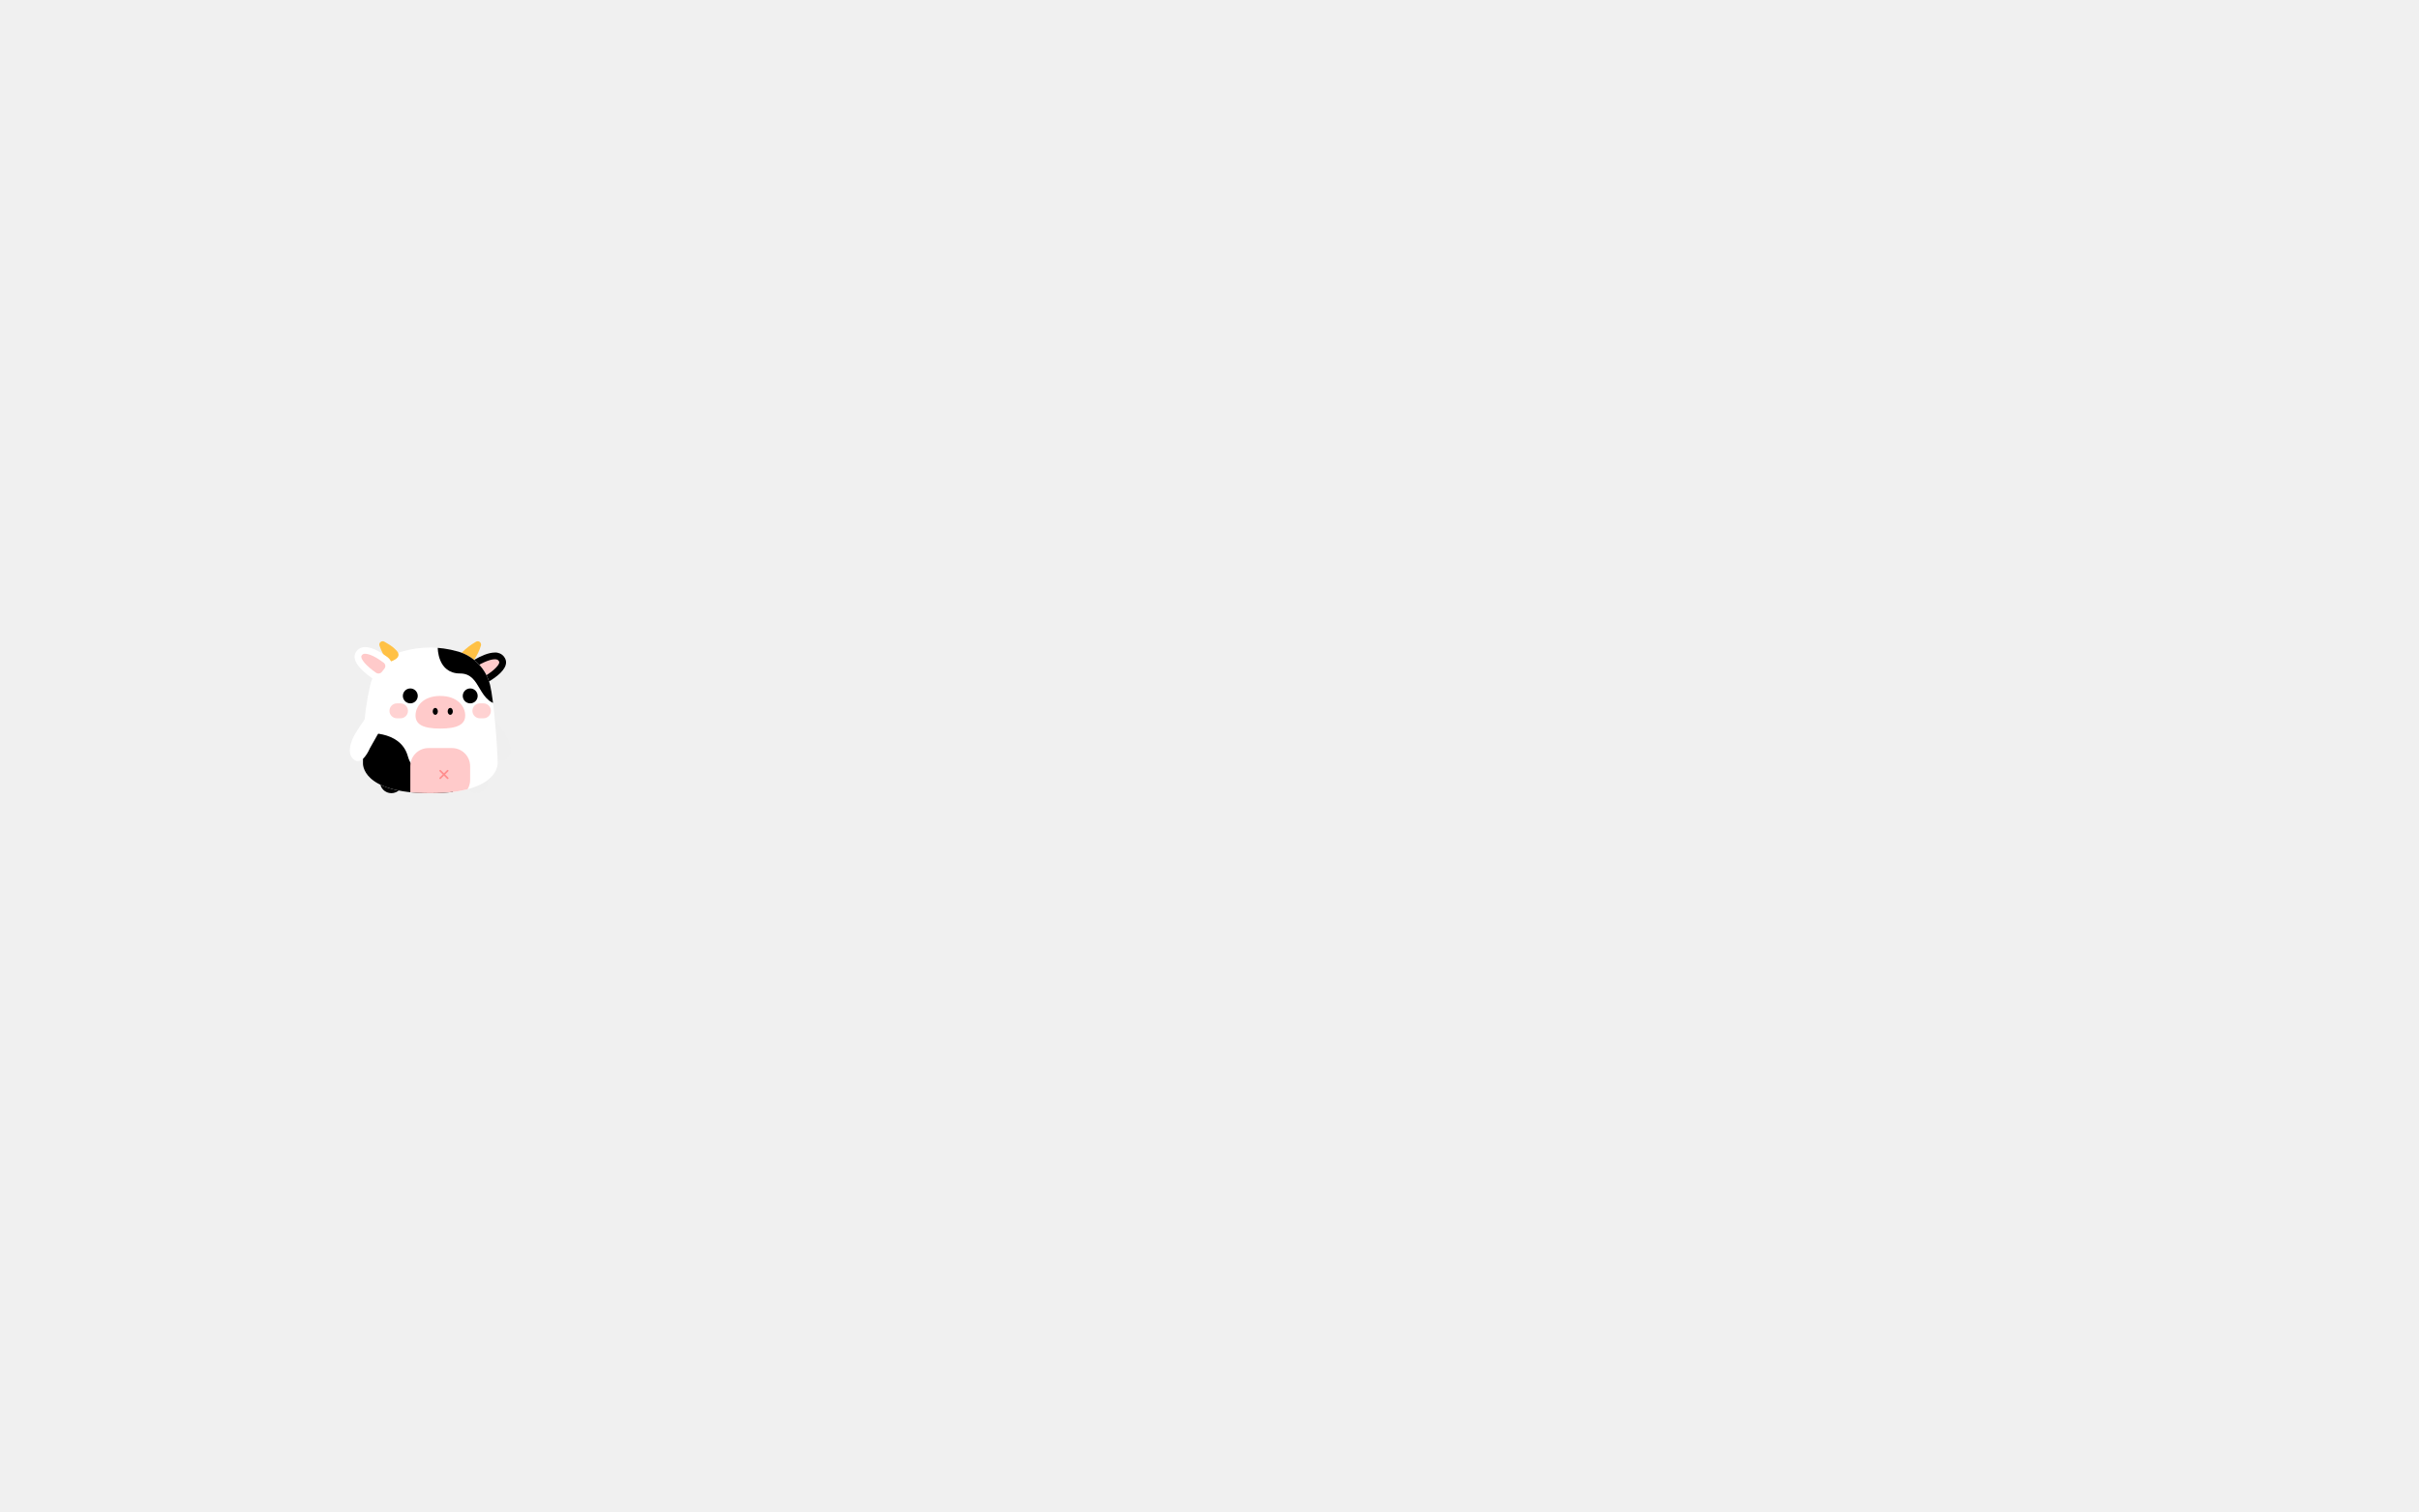
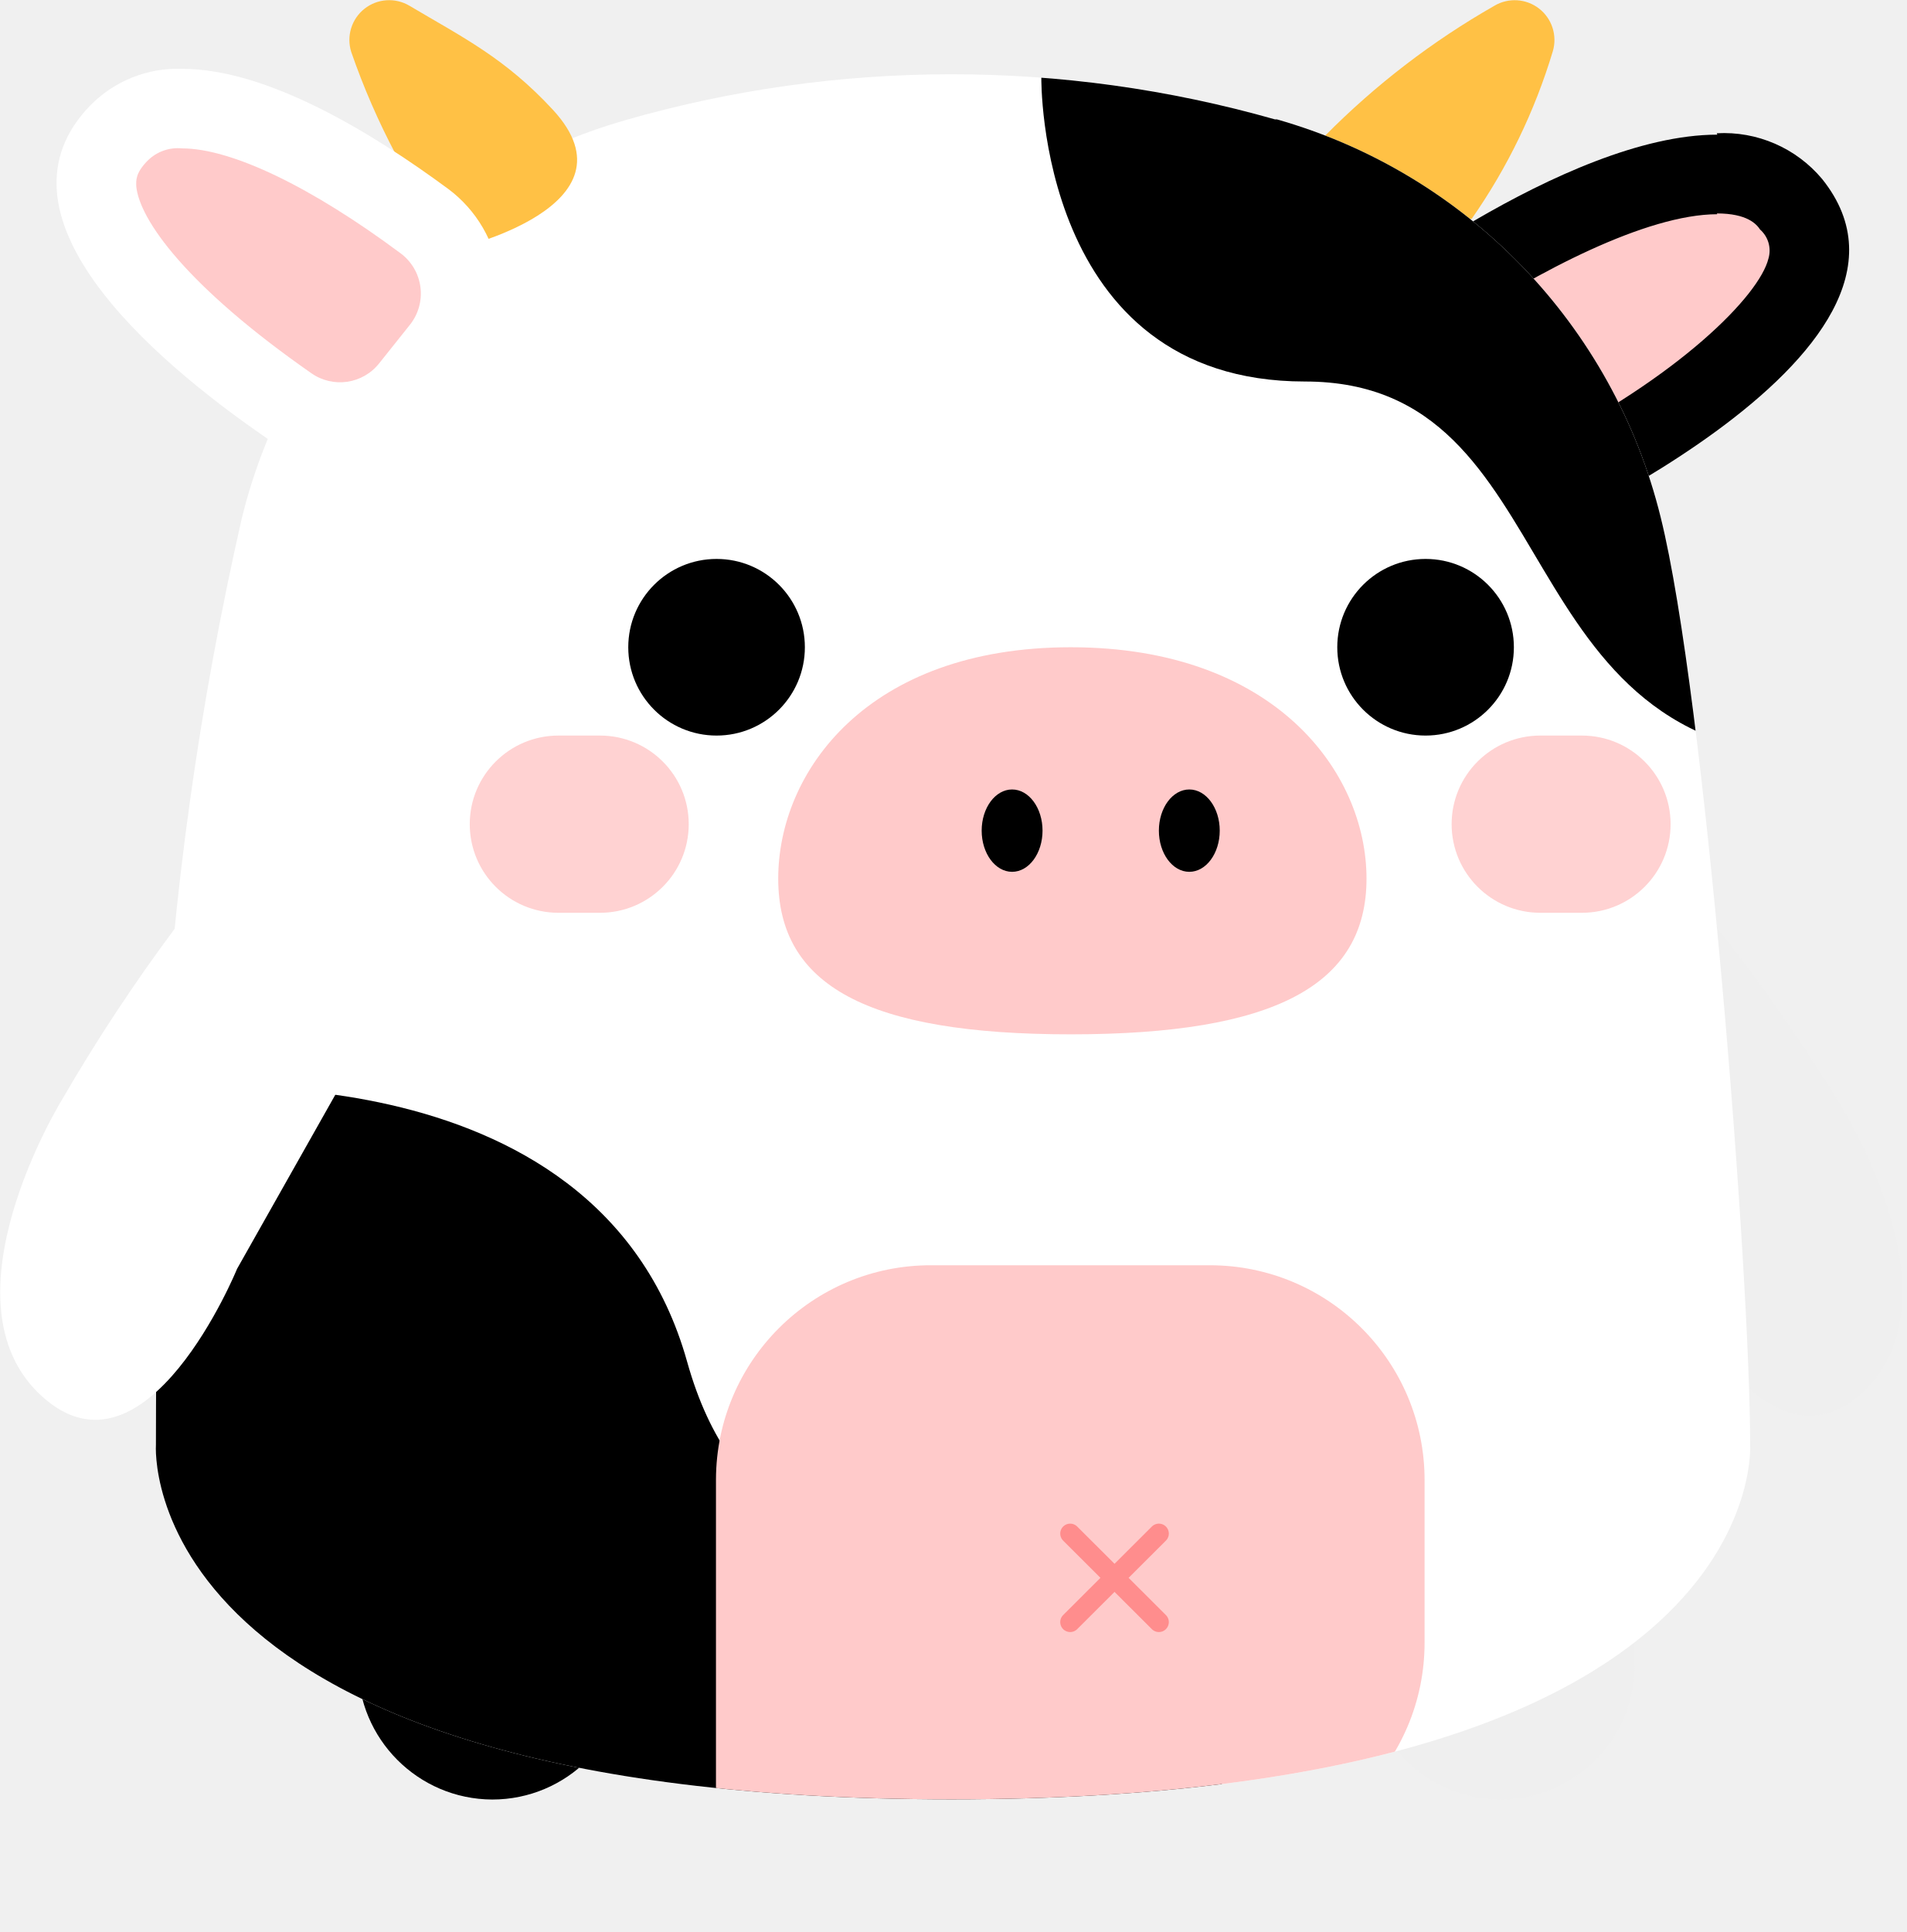
- <svg xmlns="http://www.w3.org/2000/svg" viewBox="0 0 1440 900">
+ <svg xmlns="http://www.w3.org/2000/svg" viewBox="0 0 95.86 97.13">
  <defs>
    <clipPath id="clip-path">
-       <path d="M239.64,387.86h0a59.45,59.45,0,0,1,32.69,0l.1,0a27.67,27.67,0,0,1,19.3,19.92c2.24,9,4.5,38.07,4.5,46.69,0,0,1.12,17.82-40.16,17.82s-40-17.82-40-17.82,0-12.43.32-17.83a170,170,0,0,1,4-28.77,27.69,27.69,0,0,1,19.27-20Z" fill="none" />
+       <path d="M31.41,6.05h0A59.45,59.45,0,0,1,64.1,6l.1,0A27.67,27.67,0,0,1,83.5,26C85.74,35,88,64,88,72.64c0,0,1.12,17.82-40.16,17.82s-40-17.82-40-17.82,0-12.43.32-17.82a169.1,169.1,0,0,1,4-28.77,27.66,27.66,0,0,1,19.26-20Z" fill="none" />
    </clipPath>
  </defs>
  <g id="Layer_2" data-name="Layer 2">
    <g id="Cow">
-       <path d="M300.48,436.89s6.55,9.95,1.48,14.86-10-6.12-10-6.12l-3.59-6.22,6.17-11A89.65,89.65,0,0,1,300.48,436.89Z" fill="#efefef" />
-       <path d="M276.94,463.2h13.48a0,0,0,0,1,0,0v2.34a6.74,6.74,0,0,1-6.74,6.74h0a6.74,6.74,0,0,1-6.74-6.74V463.2A0,0,0,0,1,276.94,463.2Z" fill="#efefef" />
-       <path d="M226.21,463.2h13.55a0,0,0,0,1,0,0v2.3a6.78,6.78,0,0,1-6.78,6.78h0a6.78,6.78,0,0,1-6.78-6.78v-2.3A0,0,0,0,1,226.21,463.2Z" />
-       <path d="M278.68,397.6c3.72-2.65,10.93-7.06,15.87-7.06a4.48,4.48,0,0,1,3.74,1.55,3.44,3.44,0,0,1,.8,3.17c-1,4.12-8.8,9-14.37,11.64Z" fill="#ffcaca" />
-       <path d="M294.55,392.54h0c1.54,0,2,.55,2.18.81a1.42,1.42,0,0,1,.42,1.42c-.46,1.86-4.46,5.94-11.71,9.57l-4-6.2c4.06-2.69,9.57-5.59,13.14-5.6m0-4c-7.67,0-18.57,8.58-18.57,8.58l8,12.31s23-9.8,15.88-18.59a6.44,6.44,0,0,0-5.3-2.3Z" />
-       <path d="M282.21,392.85a29.56,29.56,0,0,0,4.08-8.43,2,2,0,0,0-2.92-2.32,39.77,39.77,0,0,0-8.52,6.53C270.38,393.49,282.21,392.85,282.21,392.85Z" fill="#ffc145" />
-       <path d="M239.64,387.86h0a59.45,59.45,0,0,1,32.69,0l.1,0a27.67,27.67,0,0,1,19.3,19.92c2.24,9,4.5,38.07,4.5,46.69,0,0,1.12,17.82-40.16,17.82s-40-17.82-40-17.82,0-12.43.32-17.83a170,170,0,0,1,4-28.77,27.69,27.69,0,0,1,19.27-20Z" fill="#fff" />
+       <path d="M92.25,55.07s6.55,10,1.48,14.86-10-6.11-10-6.11l-3.6-6.22,6.17-11A89.65,89.65,0,0,1,92.25,55.07Z" fill="#efefef" />
+       <path d="M68.71,81.39H82.19a0,0,0,0,1,0,0v2.34a6.74,6.74,0,0,1-6.74,6.74h0a6.74,6.74,0,0,1-6.74-6.74V81.39a0,0,0,0,1,0,0Z" fill="#efefef" />
+       <path d="M18,81.39H31.53a0,0,0,0,1,0,0v2.3a6.78,6.78,0,0,1-6.78,6.78h0A6.78,6.78,0,0,1,18,83.69v-2.3A0,0,0,0,1,18,81.39Z" />
+       <path d="M70.45,15.79c3.72-2.65,10.93-7.06,15.87-7.06a4.48,4.48,0,0,1,3.74,1.55,3.42,3.42,0,0,1,.8,3.16c-1,4.12-8.8,9-14.37,11.65Z" fill="#ffcaca" />
+       <path d="M86.32,10.73h0c1.54,0,2,.54,2.18.81A1.41,1.41,0,0,1,88.92,13c-.46,1.86-4.46,5.93-11.71,9.57l-4-6.2c4.06-2.69,9.57-5.6,13.14-5.6m0-4c-7.67,0-18.57,8.58-18.57,8.58l8,12.3S98.7,17.82,91.62,9a6.44,6.44,0,0,0-5.3-2.3Z" />
+       <path d="M74,11a29.56,29.56,0,0,0,4.08-8.43A2,2,0,0,0,75.14.29a39.48,39.48,0,0,0-8.51,6.53C62.15,11.68,74,11,74,11Z" fill="#ffc145" />
+       <path d="M31.41,6.05h0A59.45,59.45,0,0,1,64.1,6l.1,0A27.67,27.67,0,0,1,83.5,26C85.74,35,88,64,88,72.64c0,0,1.12,17.82-40.16,17.82s-40-17.82-40-17.82,0-12.43.32-17.82a169.1,169.1,0,0,1,4-28.77,27.66,27.66,0,0,1,19.26-20Z" fill="#fff" />
      <g clip-path="url(#clip-path)">
-         <path d="M216.35,436.63s21.91-2.6,26.43,13.64,21.42,4.45,26.78,20.87S219.92,473,219.92,473l-10.21-29.82Z" />
-         <path d="M260.59,385.72S260.37,401,273.84,401s9.75,18.9,26.28,18.9-24-36.72-24-36.72Z" />
-         <path d="M255.06,445.42h14a10.8,10.8,0,0,1,10.8,10.8v8.17a10.8,10.8,0,0,1-10.8,10.8H244.26a0,0,0,0,1,0,0v-19A10.8,10.8,0,0,1,255.06,445.42Z" fill="#ffcaca" />
+         <path d="M8.12,54.82S30,52.21,34.55,68.46,56,72.91,61.33,89.33s-49.64,1.81-49.64,1.81L1.49,61.32Z" />
+         <path d="M52.36,3.91s-.22,15.27,13.25,15.27,9.75,18.9,26.28,18.9-24-36.73-24-36.73Z" />
+         <path d="M46.83,63.61h14a10.8,10.8,0,0,1,10.8,10.8v8.17a10.8,10.8,0,0,1-10.8,10.8H36a0,0,0,0,1,0,0v-19A10.8,10.8,0,0,1,46.83,63.61Z" fill="#ffcaca" />
      </g>
-       <circle cx="279.91" cy="414.36" r="4.44" />
-       <circle cx="244.25" cy="414.36" r="4.44" />
-       <path d="M276.94,426c0-5.36-4.64-11.62-14.87-11.62s-14.71,6.26-14.71,11.62,4.47,7.81,14.71,7.81S276.94,431.35,276.94,426Z" fill="#ffcaca" />
-       <ellipse cx="259.12" cy="423.57" rx="1.53" ry="2.07" />
-       <ellipse cx="268.03" cy="423.57" rx="1.53" ry="2.07" />
-       <path d="M231.13,394.33a36.81,36.81,0,0,1-5.24-9.91,2,2,0,0,1,2.93-2.32c2.64,1.57,4.79,2.61,7.22,5.25C240.51,392.2,231.13,394.33,231.13,394.33Z" fill="#ffc145" />
-       <path d="M225.32,403a4.48,4.48,0,0,1-2.58-.81c-5.87-4.09-9.39-8.05-9.65-10.87a3.44,3.44,0,0,1,1.13-2.86,4.16,4.16,0,0,1,3.15-1.21c3,0,7.3,2,12.21,5.67a4.52,4.52,0,0,1,1.77,3,4.47,4.47,0,0,1-.95,3.4l-1.54,1.93a4.48,4.48,0,0,1-3.54,1.71Z" fill="#ffcaca" />
-       <path d="M217.37,389.28c2.5,0,6.51,1.92,11,5.28a2.51,2.51,0,0,1,.46,3.59l-1.54,1.93a2.53,2.53,0,0,1-3.42.5c-6.24-4.35-8.64-7.72-8.8-9.42,0-.25-.06-.63.57-1.27a2.16,2.16,0,0,1,1.72-.61m0-4a6.15,6.15,0,0,0-4.58,1.81c-5.32,5.44,2.88,12.64,8.8,16.77a6.53,6.53,0,0,0,8.84-1.29l1.53-1.93a6.52,6.52,0,0,0-1.19-9.29c-3.82-2.85-9.09-6.07-13.4-6.07Z" fill="#fff" />
-       <path d="M211.34,437.11s-6.25,10.15-1,14.9,9.81-6.41,9.81-6.41l5.17-9.15-8.26-8A90.08,90.08,0,0,0,211.34,437.11Z" fill="#fff" />
-       <line x1="262.04" y1="458.91" x2="266.5" y2="463.37" fill="none" stroke="#ff8d8d" stroke-linecap="round" stroke-miterlimit="10" />
-       <line x1="266.5" y1="458.91" x2="262.04" y2="463.37" fill="none" stroke="#ff8d8d" stroke-linecap="round" stroke-miterlimit="10" />
-       <rect x="231.85" y="418.8" width="11.01" height="8.91" rx="4.46" fill="#ffd2d2" />
-       <rect x="281.22" y="418.8" width="11.01" height="8.91" rx="4.46" fill="#ffd2d2" />
-       <rect width="1440" height="900" fill="none" />
+       <circle cx="71.68" cy="32.54" r="4.44" />
+       <circle cx="36.03" cy="32.54" r="4.44" />
+       <path d="M68.71,44.17c0-5.37-4.64-11.63-14.87-11.63S39.13,38.8,39.13,44.17,43.6,52,53.84,52,68.71,49.54,68.71,44.17Z" fill="#ffcaca" />
+       <ellipse cx="50.89" cy="41.76" rx="1.53" ry="2.07" />
+       <ellipse cx="59.8" cy="41.76" rx="1.53" ry="2.07" />
+       <path d="M22.9,12.51a36.66,36.66,0,0,1-5.24-9.9A2,2,0,0,1,20.59.29c2.64,1.57,4.79,2.61,7.22,5.24C32.28,10.39,22.9,12.51,22.9,12.51Z" fill="#ffc145" />
+       <path d="M17.09,21.22a4.42,4.42,0,0,1-2.58-.82c-5.87-4.08-9.38-8-9.65-10.87A3.43,3.43,0,0,1,6,6.68,4.17,4.17,0,0,1,9.15,5.46c3,0,7.29,2,12.2,5.68a4.53,4.53,0,0,1,.82,6.44l-1.54,1.93a4.51,4.51,0,0,1-3.54,1.71Z" fill="#ffcaca" />
+       <path d="M9.15,7.46c2.49,0,6.5,1.93,11,5.28a2.52,2.52,0,0,1,.46,3.59l-1.54,1.93a2.51,2.51,0,0,1-3.42.5C9.41,14.41,7,11.05,6.85,9.35c0-.25-.06-.63.57-1.27a2.15,2.15,0,0,1,1.73-.62m0-4A6.16,6.16,0,0,0,4.56,5.28C-.76,10.72,7.44,17.92,13.37,22a6.5,6.5,0,0,0,8.83-1.28l1.53-1.93a6.51,6.51,0,0,0-1.19-9.29C18.72,6.68,13.45,3.46,9.15,3.46Z" fill="#fff" />
+       <path d="M3.11,55.3s-6.25,10.14-1,14.9,9.81-6.41,9.81-6.41l5.17-9.16-8.26-8A89.32,89.32,0,0,0,3.11,55.3Z" fill="#fff" />
+       <line x1="53.81" y1="77.1" x2="58.27" y2="81.55" fill="none" stroke="#ff8d8d" stroke-linecap="round" stroke-miterlimit="10" />
+       <line x1="58.27" y1="77.1" x2="53.81" y2="81.55" fill="none" stroke="#ff8d8d" stroke-linecap="round" stroke-miterlimit="10" />
+       <rect x="23.62" y="36.98" width="11.01" height="8.91" rx="4.46" fill="#ffd2d2" />
+       <rect x="72.99" y="36.98" width="11.01" height="8.91" rx="4.46" fill="#ffd2d2" />
    </g>
  </g>
</svg>
